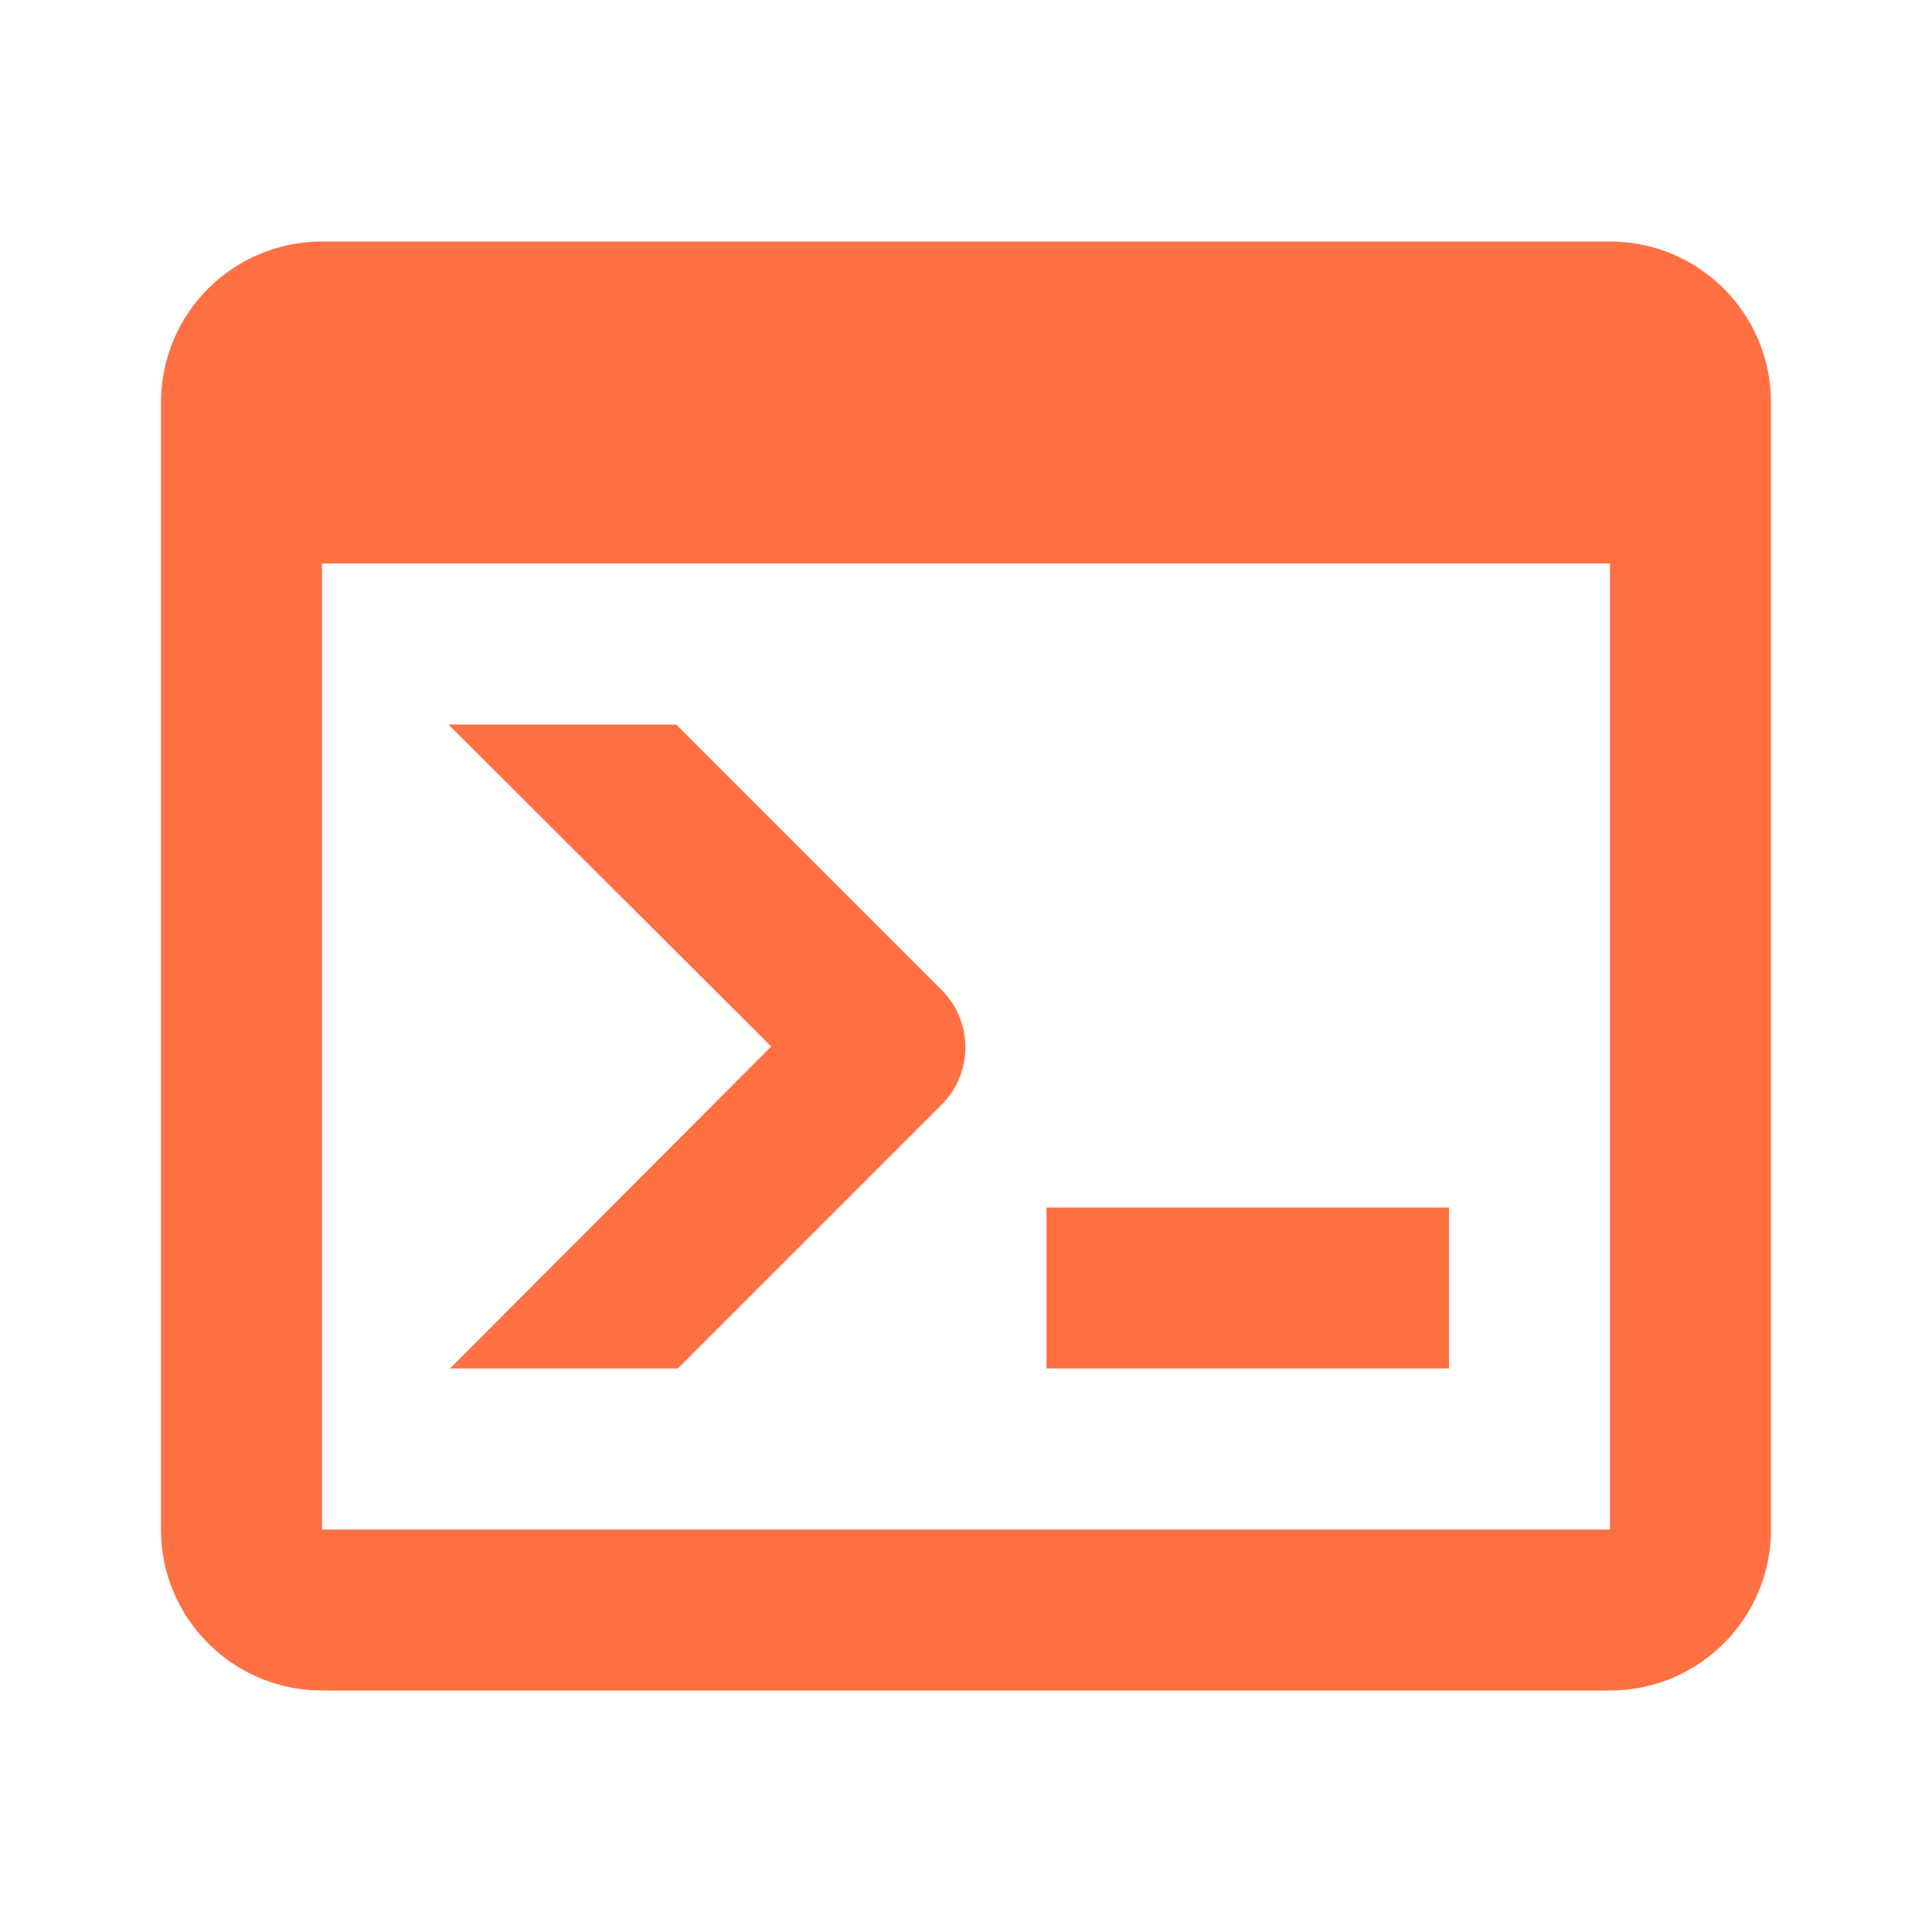
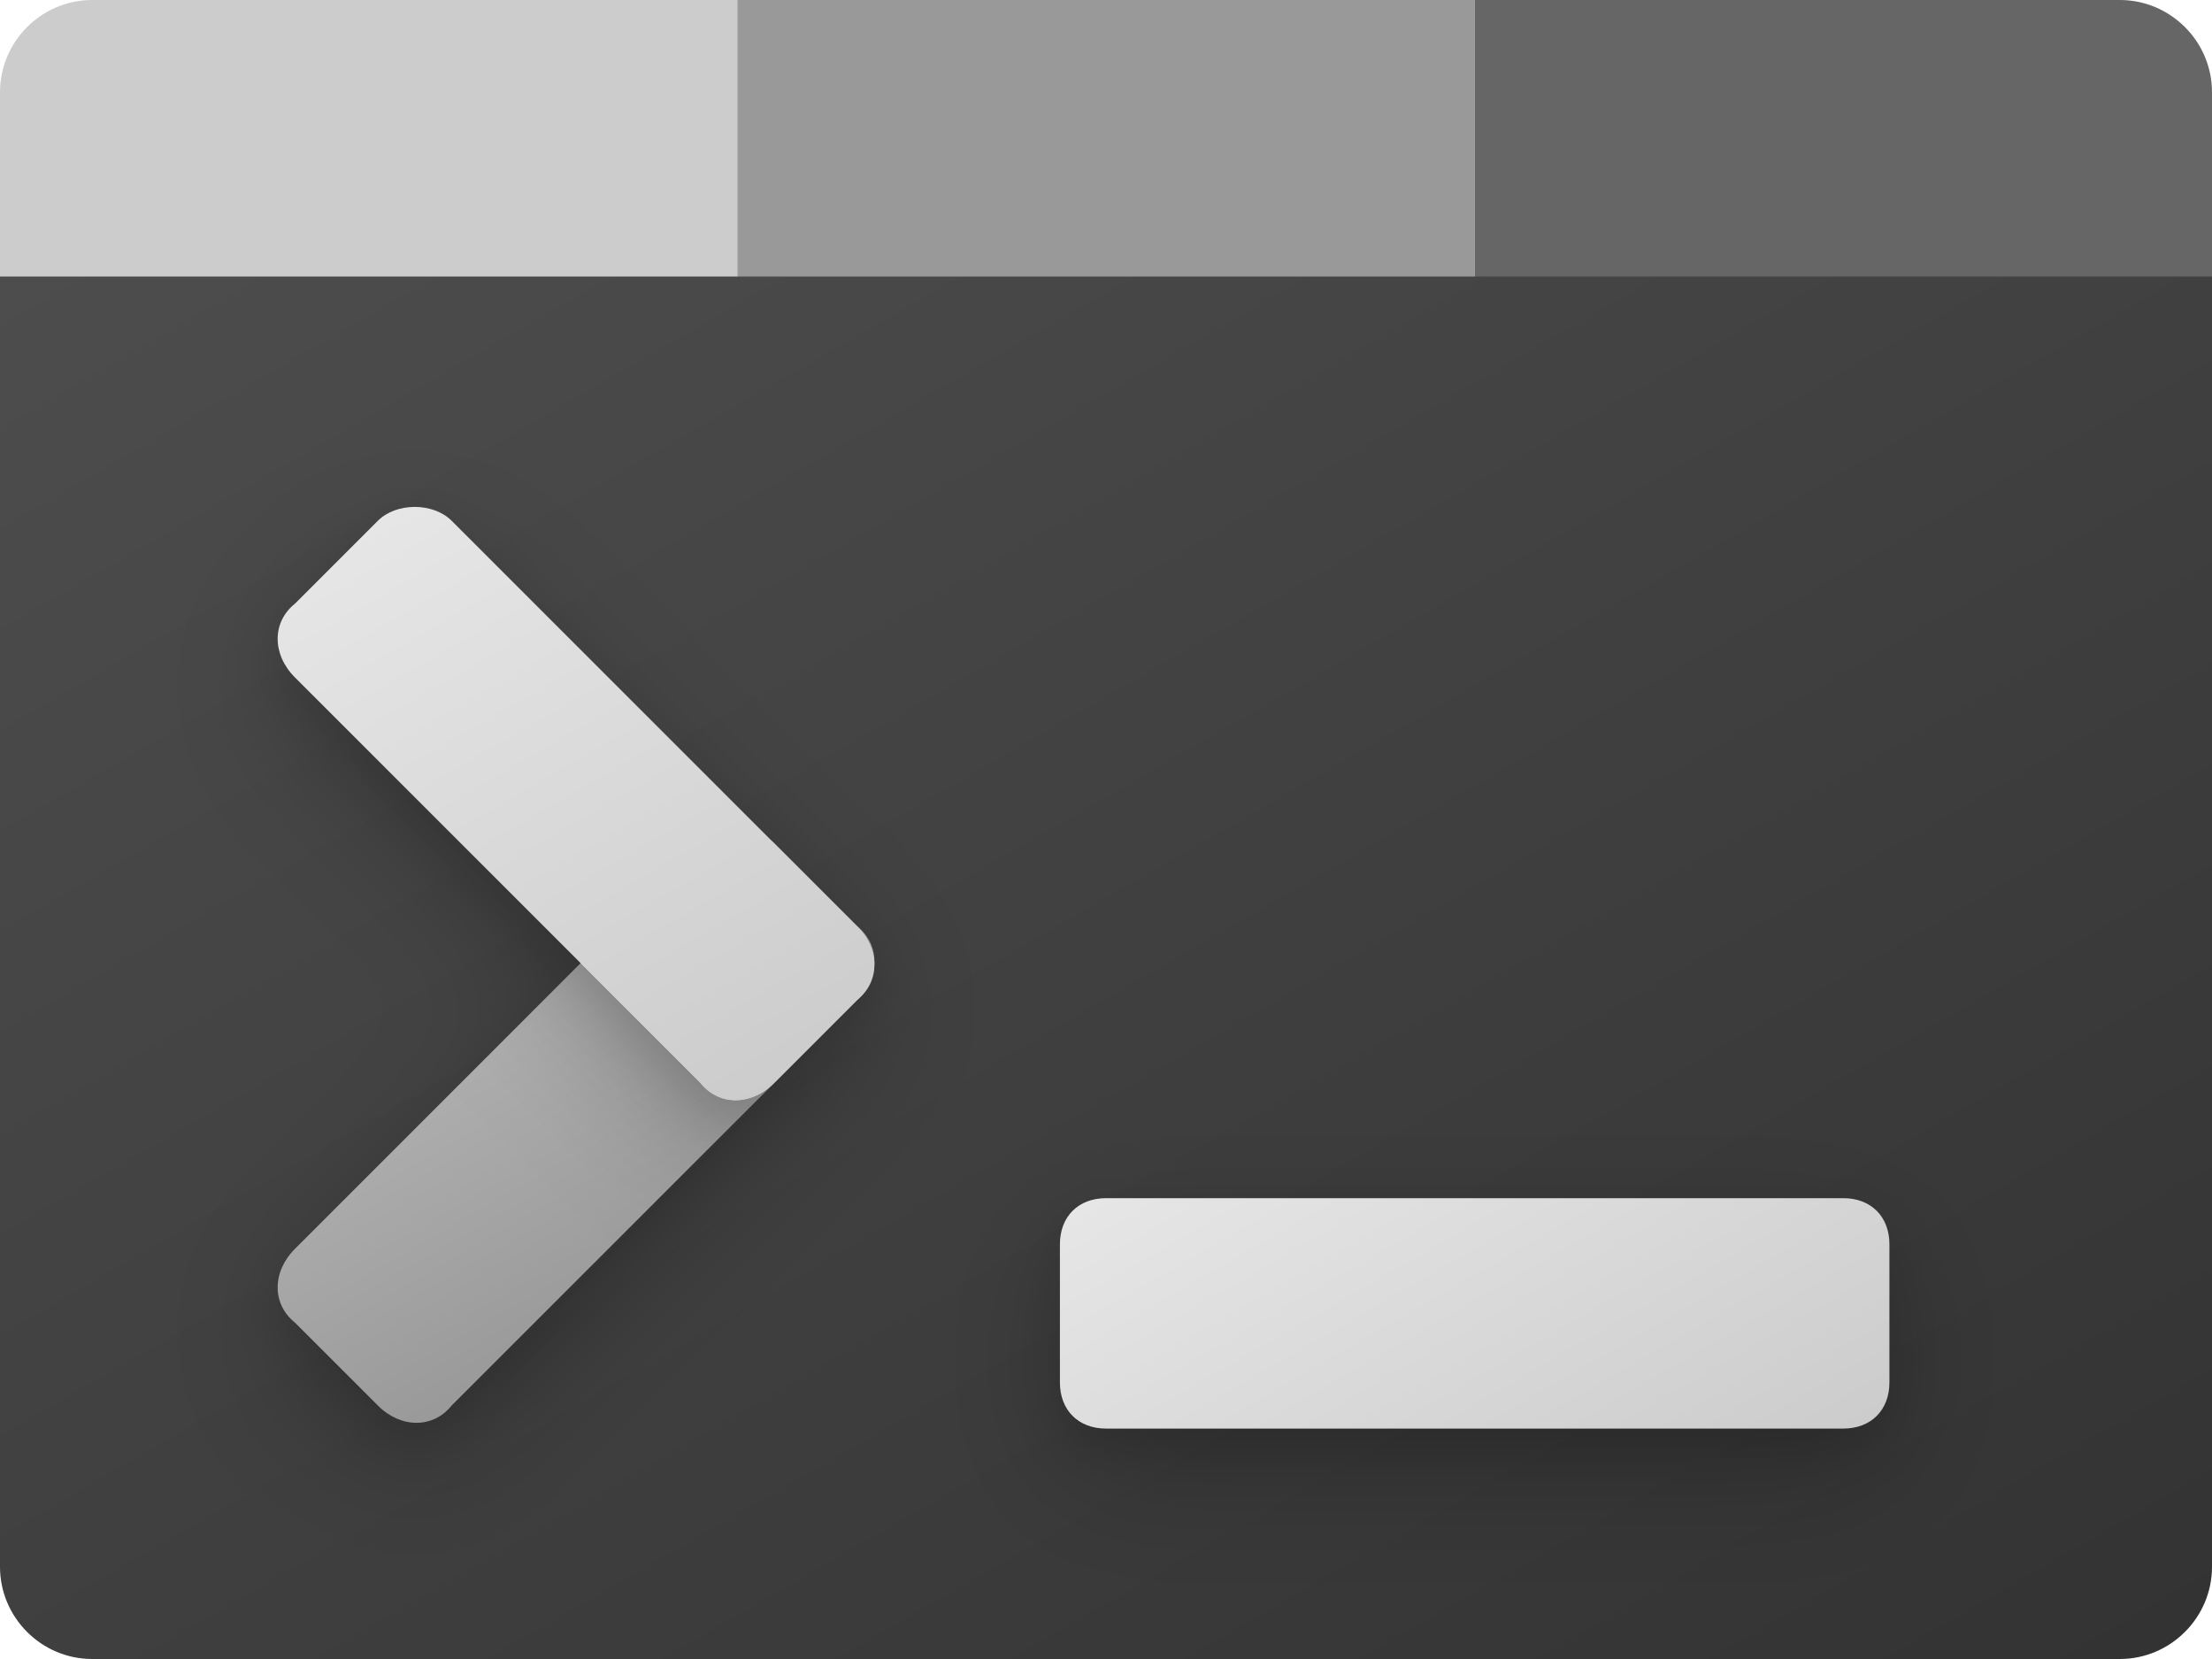
- <svg xmlns="http://www.w3.org/2000/svg" width="25.6" height="25.6" version="1.1" viewBox="0 0 24 24">
-   <path d="m20 19v-12h-16v12h16m0-16a2 2 0 0 1 2 2v14a2 2 0 0 1 -2 2h-16a2 2 0 0 1 -2 -2v-14c0-1.11.9-2 2-2h16m-7 14v-2h5v2h-5m-3.42-4-4.01-4h2.83l3.3 3.3c.39.39.39 1.03 0 1.42l-3.28 3.28h-2.83z" fill="#ff7043" />
+ <svg xmlns="http://www.w3.org/2000/svg" width="48" height="36" viewBox="0 0 48 36" fill="none" version="1.1" id="svg136">
+   <path d="M 0,7 H 16 V 0 H 2 C 0.9,0 0,0.9 0,2 Z" fill="#cccccc" id="path2" />
+   <path d="M 32,0 H 16 v 7 h 16 z" fill="#999999" id="path4" />
+   <path d="M 48,7 H 32 V 0 h 14 c 1.1,0 2,0.9 2,2 z" fill="#666666" id="path6" />
+   <path d="M 46,36 H 2 C 0.9,36 0,35.1 0,34 V 6 h 48 v 28 c 0,1.1 -0.9,2 -2,2 z" fill="url(#paint0_linear)" id="path8" style="fill:url(#paint0_linear)" />
+   <g filter="url(#filter0_dd)" id="g23" transform="translate(0,-6)">
+     <path d="m 15.2,24.3 -8.8,8.8 c -0.5,0.5 -0.5,1.2 0,1.6 l 1.8,1.8 C 8.7,37 9.4,37 9.8,36.5 l 8.8,-8.8 c 0.5,-0.5 0.5,-1.2 0,-1.6 l -1.8,-1.8 c -0.4,-0.4 -1.2,-0.4 -1.6,0 z" fill="url(#paint1_linear)" id="path10" style="fill:url(#paint1_linear)" />
+     <mask id="mask0" mask-type="alpha" maskUnits="userSpaceOnUse" x="6" y="24" width="13" height="13">
+       <path d="m 15.2,24.3 -8.8,8.8 c -0.5,0.5 -0.5,1.2 0,1.6 l 1.8,1.8 C 8.7,37 9.4,37 9.8,36.5 l 8.8,-8.8 c 0.5,-0.5 0.5,-1.2 0,-1.6 l -1.8,-1.8 c -0.4,-0.4 -1.2,-0.4 -1.6,0 z" fill="url(#paint2_linear)" id="path12" />
+     </mask>
+     <g mask="url(#mask0)" id="g19">
+       <g filter="url(#filter1_dd)" id="g17">
+         <path d="m 9.8,17.3 8.8,8.8 c 0.5,0.5 0.5,1.2 0,1.6 l -1.8,1.8 c -0.5,0.5 -1.2,0.5 -1.6,0 L 6.4,20.7 c -0.5,-0.5 -0.5,-1.2 0,-1.6 l 1.8,-1.8 C 8.6,16.9 9.4,16.9 9.8,17.3 Z" fill="url(#paint3_linear)" id="path15" style="fill:url(#paint3_linear)" />
+       </g>
+     </g>
+     <path d="m 9.8,17.3 8.8,8.8 c 0.5,0.5 0.5,1.2 0,1.6 l -1.8,1.8 c -0.5,0.5 -1.2,0.5 -1.6,0 L 6.4,20.7 c -0.5,-0.5 -0.5,-1.2 0,-1.6 l 1.8,-1.8 C 8.6,16.9 9.4,16.9 9.8,17.3 Z" fill="url(#paint4_linear)" id="path21" style="fill:url(#paint4_linear)" />
+   </g>
+   <g filter="url(#filter2_dd)" id="g27" transform="translate(0,-6)">
+     <path d="M 40,32 H 24 c -0.6,0 -1,0.4 -1,1 v 3 c 0,0.6 0.4,1 1,1 h 16 c 0.6,0 1,-0.4 1,-1 v -3 c 0,-0.6 -0.4,-1 -1,-1 z" fill="url(#paint5_linear)" id="path25" style="fill:url(#paint5_linear)" />
+   </g>
+   <defs id="defs134">
+     <filter id="filter0_dd" x="3.025" y="15" width="18.95" height="25.875" filterUnits="userSpaceOnUse" color-interpolation-filters="sRGB">
+       <feFlood flood-opacity="0" result="BackgroundImageFix" id="feFlood29" />
+       <feColorMatrix in="SourceAlpha" type="matrix" values="0 0 0 0 0 0 0 0 0 0 0 0 0 0 0 0 0 0 127 0" id="feColorMatrix31" />
+       <feOffset dy="0.5" id="feOffset33" />
+       <feGaussianBlur stdDeviation="0.5" id="feGaussianBlur35" />
+       <feColorMatrix type="matrix" values="0 0 0 0 0 0 0 0 0 0 0 0 0 0 0 0 0 0 0.1 0" id="feColorMatrix37" />
+       <feBlend mode="normal" in2="BackgroundImageFix" result="effect1_dropShadow" id="feBlend39" />
+       <feColorMatrix in="SourceAlpha" type="matrix" values="0 0 0 0 0 0 0 0 0 0 0 0 0 0 0 0 0 0 127 0" id="feColorMatrix41" />
+       <feOffset dy="1" id="feOffset43" />
+       <feGaussianBlur stdDeviation="1.5" id="feGaussianBlur45" />
+       <feColorMatrix type="matrix" values="0 0 0 0 0 0 0 0 0 0 0 0 0 0 0 0 0 0 0.2 0" id="feColorMatrix47" />
+       <feBlend mode="normal" in2="effect1_dropShadow" result="effect2_dropShadow" id="feBlend49" />
+       <feBlend mode="normal" in="SourceGraphic" in2="effect2_dropShadow" result="shape" id="feBlend51" />
+     </filter>
+     <filter id="filter1_dd" x="3.025" y="15" width="18.95" height="18.875" filterUnits="userSpaceOnUse" color-interpolation-filters="sRGB">
+       <feFlood flood-opacity="0" result="BackgroundImageFix" id="feFlood54" />
+       <feColorMatrix in="SourceAlpha" type="matrix" values="0 0 0 0 0 0 0 0 0 0 0 0 0 0 0 0 0 0 127 0" id="feColorMatrix56" />
+       <feOffset dy="0.5" id="feOffset58" />
+       <feGaussianBlur stdDeviation="0.5" id="feGaussianBlur60" />
+       <feColorMatrix type="matrix" values="0 0 0 0 0 0 0 0 0 0 0 0 0 0 0 0 0 0 0.1 0" id="feColorMatrix62" />
+       <feBlend mode="normal" in2="BackgroundImageFix" result="effect1_dropShadow" id="feBlend64" />
+       <feColorMatrix in="SourceAlpha" type="matrix" values="0 0 0 0 0 0 0 0 0 0 0 0 0 0 0 0 0 0 127 0" id="feColorMatrix66" />
+       <feOffset dy="1" id="feOffset68" />
+       <feGaussianBlur stdDeviation="1.5" id="feGaussianBlur70" />
+       <feColorMatrix type="matrix" values="0 0 0 0 0 0 0 0 0 0 0 0 0 0 0 0 0 0 0.2 0" id="feColorMatrix72" />
+       <feBlend mode="normal" in2="effect1_dropShadow" result="effect2_dropShadow" id="feBlend74" />
+       <feBlend mode="normal" in="SourceGraphic" in2="effect2_dropShadow" result="shape" id="feBlend76" />
+     </filter>
+     <filter id="filter2_dd" x="20" y="30" width="24" height="11" filterUnits="userSpaceOnUse" color-interpolation-filters="sRGB">
+       <feFlood flood-opacity="0" result="BackgroundImageFix" id="feFlood79" />
+       <feColorMatrix in="SourceAlpha" type="matrix" values="0 0 0 0 0 0 0 0 0 0 0 0 0 0 0 0 0 0 127 0" id="feColorMatrix81" />
+       <feOffset dy="0.5" id="feOffset83" />
+       <feGaussianBlur stdDeviation="0.5" id="feGaussianBlur85" />
+       <feColorMatrix type="matrix" values="0 0 0 0 0 0 0 0 0 0 0 0 0 0 0 0 0 0 0.1 0" id="feColorMatrix87" />
+       <feBlend mode="normal" in2="BackgroundImageFix" result="effect1_dropShadow" id="feBlend89" />
+       <feColorMatrix in="SourceAlpha" type="matrix" values="0 0 0 0 0 0 0 0 0 0 0 0 0 0 0 0 0 0 127 0" id="feColorMatrix91" />
+       <feOffset dy="1" id="feOffset93" />
+       <feGaussianBlur stdDeviation="1.5" id="feGaussianBlur95" />
+       <feColorMatrix type="matrix" values="0 0 0 0 0 0 0 0 0 0 0 0 0 0 0 0 0 0 0.2 0" id="feColorMatrix97" />
+       <feBlend mode="normal" in2="effect1_dropShadow" result="effect2_dropShadow" id="feBlend99" />
+       <feBlend mode="normal" in="SourceGraphic" in2="effect2_dropShadow" result="shape" id="feBlend101" />
+     </filter>
+     <linearGradient id="paint0_linear" x1="36.446" y1="47.826" x2="11.822" y2="5.175" gradientUnits="userSpaceOnUse" gradientTransform="translate(0,-6)">
+       <stop stop-color="#333333" id="stop104" />
+       <stop offset="1" stop-color="#4D4D4D" id="stop106" />
+     </linearGradient>
+     <linearGradient id="paint1_linear" x1="14.528" y1="33.996" x2="10.484" y2="26.992" gradientUnits="userSpaceOnUse">
+       <stop stop-color="#999999" id="stop109" />
+       <stop offset="1" stop-color="#B3B3B3" id="stop111" />
+     </linearGradient>
+     <linearGradient id="paint2_linear" x1="14.528" y1="33.996" x2="10.484" y2="26.992" gradientUnits="userSpaceOnUse">
+       <stop stop-color="#999999" id="stop114" />
+       <stop offset="1" stop-color="#B3B3B3" id="stop116" />
+     </linearGradient>
+     <linearGradient id="paint3_linear" x1="16.275" y1="30.034" x2="8.737" y2="16.978" gradientUnits="userSpaceOnUse">
+       <stop stop-color="#CCCCCC" id="stop119" />
+       <stop offset="1" stop-color="#E6E6E6" id="stop121" />
+     </linearGradient>
+     <linearGradient id="paint4_linear" x1="16.275" y1="30.034" x2="8.737" y2="16.978" gradientUnits="userSpaceOnUse">
+       <stop stop-color="#CCCCCC" id="stop124" />
+       <stop offset="1" stop-color="#E6E6E6" id="stop126" />
+     </linearGradient>
+     <linearGradient id="paint5_linear" x1="35.15" y1="39.955" x2="28.85" y2="29.045" gradientUnits="userSpaceOnUse">
+       <stop stop-color="#CCCCCC" id="stop129" />
+       <stop offset="1" stop-color="#E6E6E6" id="stop131" />
+     </linearGradient>
+   </defs>
</svg>
